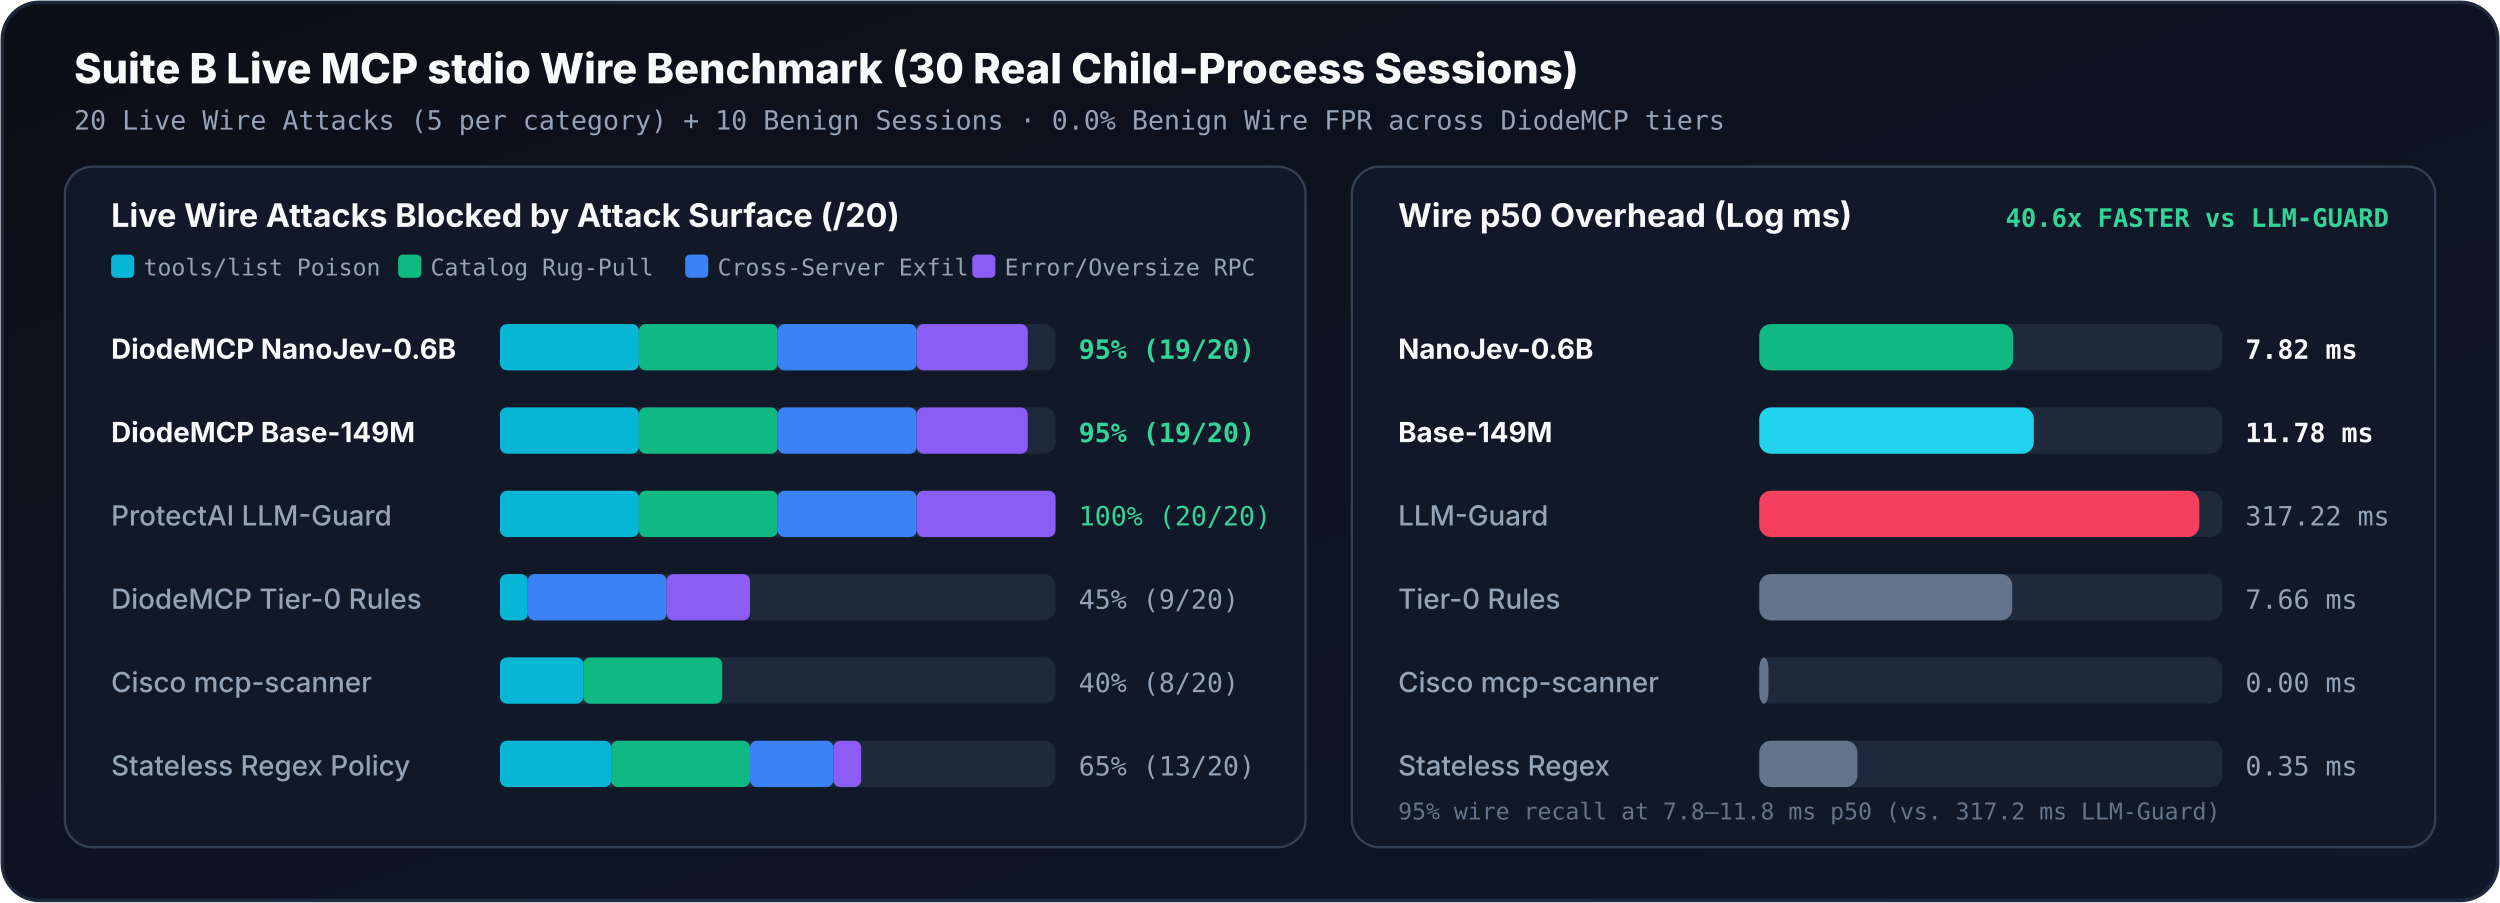
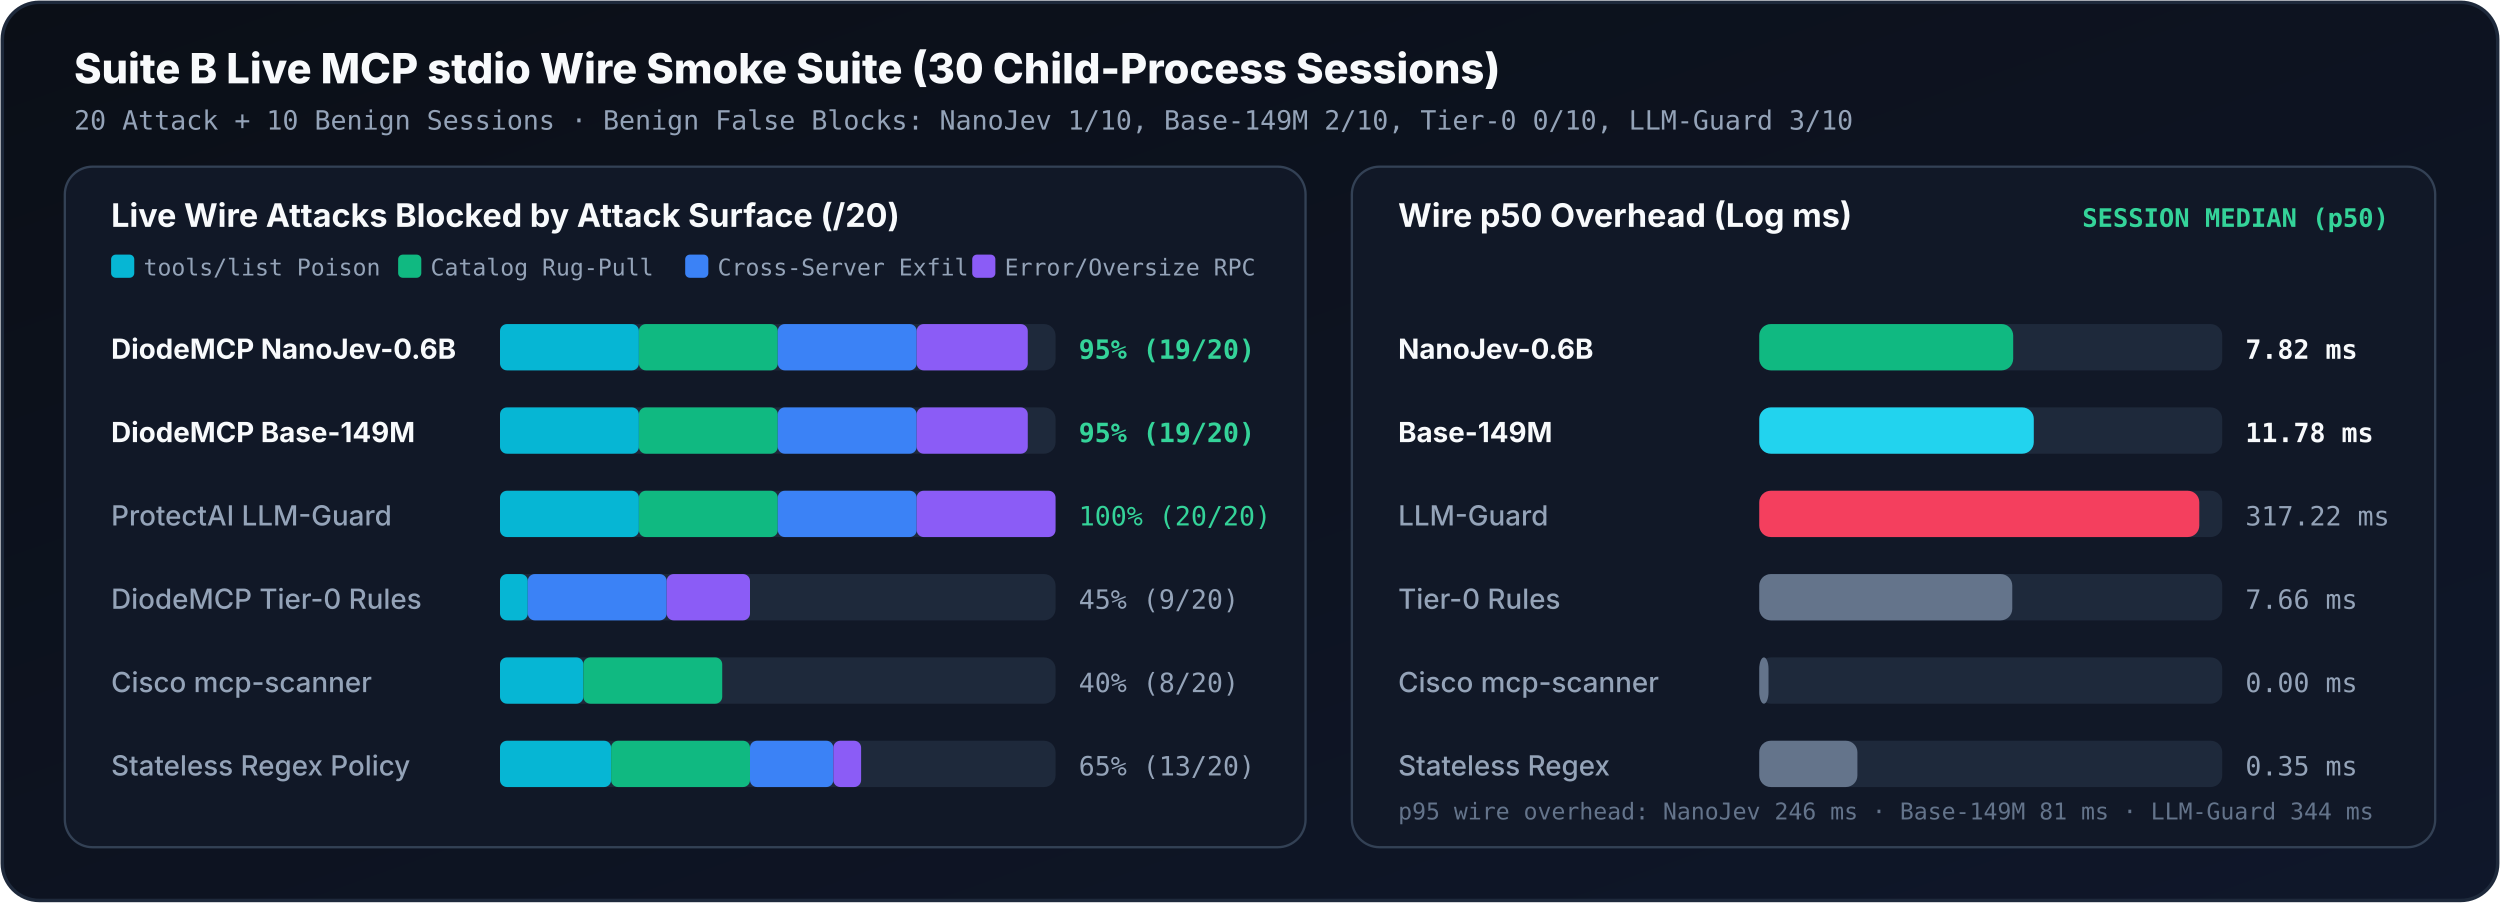
<svg xmlns="http://www.w3.org/2000/svg" width="1080" height="390" viewBox="0 0 1080 390" role="img" aria-label="Suite B Live MCP stdio Wire Recall and p50 Latency">
  <defs>
    <linearGradient id="wbBg" x1="0" y1="0" x2="1" y2="1">
      <stop offset="0%" stop-color="#0b0f17" />
      <stop offset="100%" stop-color="#0f172a" />
    </linearGradient>
  </defs>
  <rect x="1" y="1" width="1078" height="388" rx="16" fill="url(#wbBg)" stroke="#1e293b" stroke-width="1.5" />
-   <text x="32" y="36" fill="#f8fafc" font-family="ui-sans-serif, -apple-system, BlinkMacSystemFont, 'Segoe UI', sans-serif" font-size="18" font-weight="800">Suite B Live MCP stdio Wire Benchmark (30 Real Child-Process Sessions)</text>
-   <text x="32" y="56" fill="#94a3b8" font-family="ui-monospace, SFMono-Regular, Menlo, Consolas, monospace" font-size="11.5">20 Live Wire Attacks (5 per category) + 10 Benign Sessions · 0.0% Benign Wire FPR across DiodeMCP tiers</text>
+   <text x="32" y="36" fill="#f8fafc" font-family="ui-sans-serif, -apple-system, BlinkMacSystemFont, 'Segoe UI', sans-serif" font-size="18" font-weight="800">Suite B Live MCP stdio Wire Smoke Suite (30 Child-Process Sessions)</text>
+   <text x="32" y="56" fill="#94a3b8" font-family="ui-monospace, SFMono-Regular, Menlo, Consolas, monospace" font-size="11.5">20 Attack + 10 Benign Sessions · Benign False Blocks: NanoJev 1/10, Base-149M 2/10, Tier-0 0/10, LLM-Guard 3/10</text>
  <rect x="28" y="72" width="536" height="294" rx="12" fill="#111827" stroke="#334155" />
  <text x="48" y="98" fill="#f8fafc" font-family="ui-sans-serif, -apple-system, BlinkMacSystemFont, 'Segoe UI', sans-serif" font-size="14" font-weight="700">Live Wire Attacks Blocked by Attack Surface (/20)</text>
  <rect x="584" y="72" width="468" height="294" rx="12" fill="#111827" stroke="#334155" />
  <text x="604" y="98" fill="#f8fafc" font-family="ui-sans-serif, -apple-system, BlinkMacSystemFont, 'Segoe UI', sans-serif" font-size="14" font-weight="700">Wire p50 Overhead (Log ms)</text>
-   <text x="1032" y="98" text-anchor="end" fill="#34d399" font-family="ui-monospace, SFMono-Regular, Menlo, Consolas, monospace" font-size="11" font-weight="700">40.6x FASTER vs LLM-GUARD</text>
+   <text x="1032" y="98" text-anchor="end" fill="#34d399" font-family="ui-monospace, SFMono-Regular, Menlo, Consolas, monospace" font-size="11" font-weight="700">SESSION MEDIAN (p50)</text>
  <rect x="48" y="110" width="10" height="10" rx="2" fill="#06b6d4" />
  <text x="62" y="119" fill="#94a3b8" font-family="ui-monospace, SFMono-Regular, Menlo, Consolas, monospace" font-size="10">tools/list Poison</text>
  <rect x="172" y="110" width="10" height="10" rx="2" fill="#10b981" />
  <text x="186" y="119" fill="#94a3b8" font-family="ui-monospace, SFMono-Regular, Menlo, Consolas, monospace" font-size="10">Catalog Rug-Pull</text>
  <rect x="296" y="110" width="10" height="10" rx="2" fill="#3b82f6" />
  <text x="310" y="119" fill="#94a3b8" font-family="ui-monospace, SFMono-Regular, Menlo, Consolas, monospace" font-size="10">Cross-Server Exfil</text>
  <rect x="420" y="110" width="10" height="10" rx="2" fill="#8b5cf6" />
  <text x="434" y="119" fill="#94a3b8" font-family="ui-monospace, SFMono-Regular, Menlo, Consolas, monospace" font-size="10">Error/Oversize RPC</text>
  <text x="48" y="155" fill="#f8fafc" font-family="ui-sans-serif, -apple-system, BlinkMacSystemFont, 'Segoe UI', sans-serif" font-size="12" font-weight="700">DiodeMCP NanoJev-0.6B</text>
  <rect x="216.0" y="140" width="240.0" height="20" rx="5" fill="#1e293b" />
  <rect x="216.0" y="140" width="60.0" height="20" rx="3" fill="#06b6d4" />
  <rect x="276.0" y="140" width="60.0" height="20" rx="3" fill="#10b981" />
  <rect x="336.0" y="140" width="60.0" height="20" rx="3" fill="#3b82f6" />
  <rect x="396.0" y="140" width="48.0" height="20" rx="3" fill="#8b5cf6" />
  <text x="466.0" y="155" fill="#34d399" font-family="ui-monospace, SFMono-Regular, Menlo, Consolas, monospace" font-size="11.5" font-weight="700">95% (19/20)</text>
  <text x="604" y="155" fill="#f8fafc" font-family="ui-sans-serif, -apple-system, BlinkMacSystemFont, 'Segoe UI', sans-serif" font-size="12" font-weight="700">NanoJev-0.6B</text>
  <rect x="760.0" y="140" width="200.0" height="20" rx="5" fill="#1e293b" />
  <rect x="760.0" y="140" width="109.7" height="20" rx="5" fill="#10b981" />
  <text x="970.0" y="155" fill="#f8fafc" font-family="ui-monospace, SFMono-Regular, Menlo, Consolas, monospace" font-size="11.5" font-weight="700">7.82 ms</text>
  <text x="48" y="191" fill="#f8fafc" font-family="ui-sans-serif, -apple-system, BlinkMacSystemFont, 'Segoe UI', sans-serif" font-size="12" font-weight="700">DiodeMCP Base-149M</text>
  <rect x="216.0" y="176" width="240.0" height="20" rx="5" fill="#1e293b" />
  <rect x="216.0" y="176" width="60.0" height="20" rx="3" fill="#06b6d4" />
  <rect x="276.0" y="176" width="60.0" height="20" rx="3" fill="#10b981" />
  <rect x="336.0" y="176" width="60.0" height="20" rx="3" fill="#3b82f6" />
  <rect x="396.0" y="176" width="48.0" height="20" rx="3" fill="#8b5cf6" />
  <text x="466.0" y="191" fill="#34d399" font-family="ui-monospace, SFMono-Regular, Menlo, Consolas, monospace" font-size="11.5" font-weight="700">95% (19/20)</text>
  <text x="604" y="191" fill="#f8fafc" font-family="ui-sans-serif, -apple-system, BlinkMacSystemFont, 'Segoe UI', sans-serif" font-size="12" font-weight="700">Base-149M</text>
  <rect x="760.0" y="176" width="200.0" height="20" rx="5" fill="#1e293b" />
  <rect x="760.0" y="176" width="118.6" height="20" rx="5" fill="#22d3ee" />
  <text x="970.0" y="191" fill="#f8fafc" font-family="ui-monospace, SFMono-Regular, Menlo, Consolas, monospace" font-size="11.5" font-weight="700">11.78 ms</text>
  <text x="48" y="227" fill="#94a3b8" font-family="ui-sans-serif, -apple-system, BlinkMacSystemFont, 'Segoe UI', sans-serif" font-size="12" font-weight="500">ProtectAI LLM-Guard</text>
  <rect x="216.0" y="212" width="240.0" height="20" rx="5" fill="#1e293b" />
  <rect x="216.0" y="212" width="60.0" height="20" rx="3" fill="#06b6d4" />
  <rect x="276.0" y="212" width="60.0" height="20" rx="3" fill="#10b981" />
  <rect x="336.0" y="212" width="60.0" height="20" rx="3" fill="#3b82f6" />
  <rect x="396.0" y="212" width="60.0" height="20" rx="3" fill="#8b5cf6" />
  <text x="466.0" y="227" fill="#34d399" font-family="ui-monospace, SFMono-Regular, Menlo, Consolas, monospace" font-size="11.5" font-weight="500">100% (20/20)</text>
  <text x="604" y="227" fill="#94a3b8" font-family="ui-sans-serif, -apple-system, BlinkMacSystemFont, 'Segoe UI', sans-serif" font-size="12" font-weight="500">LLM-Guard</text>
  <rect x="760.0" y="212" width="200.0" height="20" rx="5" fill="#1e293b" />
  <rect x="760.0" y="212" width="190.1" height="20" rx="5" fill="#f43f5e" />
  <text x="970.0" y="227" fill="#94a3b8" font-family="ui-monospace, SFMono-Regular, Menlo, Consolas, monospace" font-size="11.5" font-weight="500">317.22 ms</text>
  <text x="48" y="263" fill="#94a3b8" font-family="ui-sans-serif, -apple-system, BlinkMacSystemFont, 'Segoe UI', sans-serif" font-size="12" font-weight="500">DiodeMCP Tier-0 Rules</text>
  <rect x="216.0" y="248" width="240.0" height="20" rx="5" fill="#1e293b" />
  <rect x="216.0" y="248" width="12.0" height="20" rx="3" fill="#06b6d4" />
  <rect x="228.0" y="248" width="60.0" height="20" rx="3" fill="#3b82f6" />
  <rect x="288.0" y="248" width="36.0" height="20" rx="3" fill="#8b5cf6" />
  <text x="466.0" y="263" fill="#94a3b8" font-family="ui-monospace, SFMono-Regular, Menlo, Consolas, monospace" font-size="11.5" font-weight="500">45% (9/20)</text>
  <text x="604" y="263" fill="#94a3b8" font-family="ui-sans-serif, -apple-system, BlinkMacSystemFont, 'Segoe UI', sans-serif" font-size="12" font-weight="500">Tier-0 Rules</text>
  <rect x="760.0" y="248" width="200.0" height="20" rx="5" fill="#1e293b" />
  <rect x="760.0" y="248" width="109.3" height="20" rx="5" fill="#64748b" />
  <text x="970.0" y="263" fill="#94a3b8" font-family="ui-monospace, SFMono-Regular, Menlo, Consolas, monospace" font-size="11.5" font-weight="500">7.66 ms</text>
  <text x="48" y="299" fill="#94a3b8" font-family="ui-sans-serif, -apple-system, BlinkMacSystemFont, 'Segoe UI', sans-serif" font-size="12" font-weight="500">Cisco mcp-scanner</text>
  <rect x="216.0" y="284" width="240.0" height="20" rx="5" fill="#1e293b" />
  <rect x="216.0" y="284" width="36.0" height="20" rx="3" fill="#06b6d4" />
  <rect x="252.0" y="284" width="60.0" height="20" rx="3" fill="#10b981" />
  <text x="466.0" y="299" fill="#94a3b8" font-family="ui-monospace, SFMono-Regular, Menlo, Consolas, monospace" font-size="11.5" font-weight="500">40% (8/20)</text>
  <text x="604" y="299" fill="#94a3b8" font-family="ui-sans-serif, -apple-system, BlinkMacSystemFont, 'Segoe UI', sans-serif" font-size="12" font-weight="500">Cisco mcp-scanner</text>
  <rect x="760.0" y="284" width="200.0" height="20" rx="5" fill="#1e293b" />
  <rect x="760.0" y="284" width="4.0" height="20" rx="5" fill="#64748b" />
  <text x="970.0" y="299" fill="#94a3b8" font-family="ui-monospace, SFMono-Regular, Menlo, Consolas, monospace" font-size="11.5" font-weight="500">0.00 ms</text>
  <text x="48" y="335" fill="#94a3b8" font-family="ui-sans-serif, -apple-system, BlinkMacSystemFont, 'Segoe UI', sans-serif" font-size="12" font-weight="500">Stateless Regex Policy</text>
  <rect x="216.0" y="320" width="240.0" height="20" rx="5" fill="#1e293b" />
  <rect x="216.0" y="320" width="48.0" height="20" rx="3" fill="#06b6d4" />
  <rect x="264.0" y="320" width="60.0" height="20" rx="3" fill="#10b981" />
  <rect x="324.0" y="320" width="36.0" height="20" rx="3" fill="#3b82f6" />
  <rect x="360.0" y="320" width="12.0" height="20" rx="3" fill="#8b5cf6" />
  <text x="466.0" y="335" fill="#94a3b8" font-family="ui-monospace, SFMono-Regular, Menlo, Consolas, monospace" font-size="11.5" font-weight="500">65% (13/20)</text>
  <text x="604" y="335" fill="#94a3b8" font-family="ui-sans-serif, -apple-system, BlinkMacSystemFont, 'Segoe UI', sans-serif" font-size="12" font-weight="500">Stateless Regex</text>
  <rect x="760.0" y="320" width="200.0" height="20" rx="5" fill="#1e293b" />
  <rect x="760.0" y="320" width="42.4" height="20" rx="5" fill="#64748b" />
  <text x="970.0" y="335" fill="#94a3b8" font-family="ui-monospace, SFMono-Regular, Menlo, Consolas, monospace" font-size="11.5" font-weight="500">0.35 ms</text>
-   <text x="604" y="354" fill="#64748b" font-family="ui-monospace, SFMono-Regular, Menlo, Consolas, monospace" font-size="10">95% wire recall at 7.8–11.8 ms p50 (vs. 317.2 ms LLM-Guard)</text>
+   <text x="604" y="354" fill="#64748b" font-family="ui-monospace, SFMono-Regular, Menlo, Consolas, monospace" font-size="10">p95 wire overhead: NanoJev 246 ms · Base-149M 81 ms · LLM-Guard 344 ms</text>
</svg>
